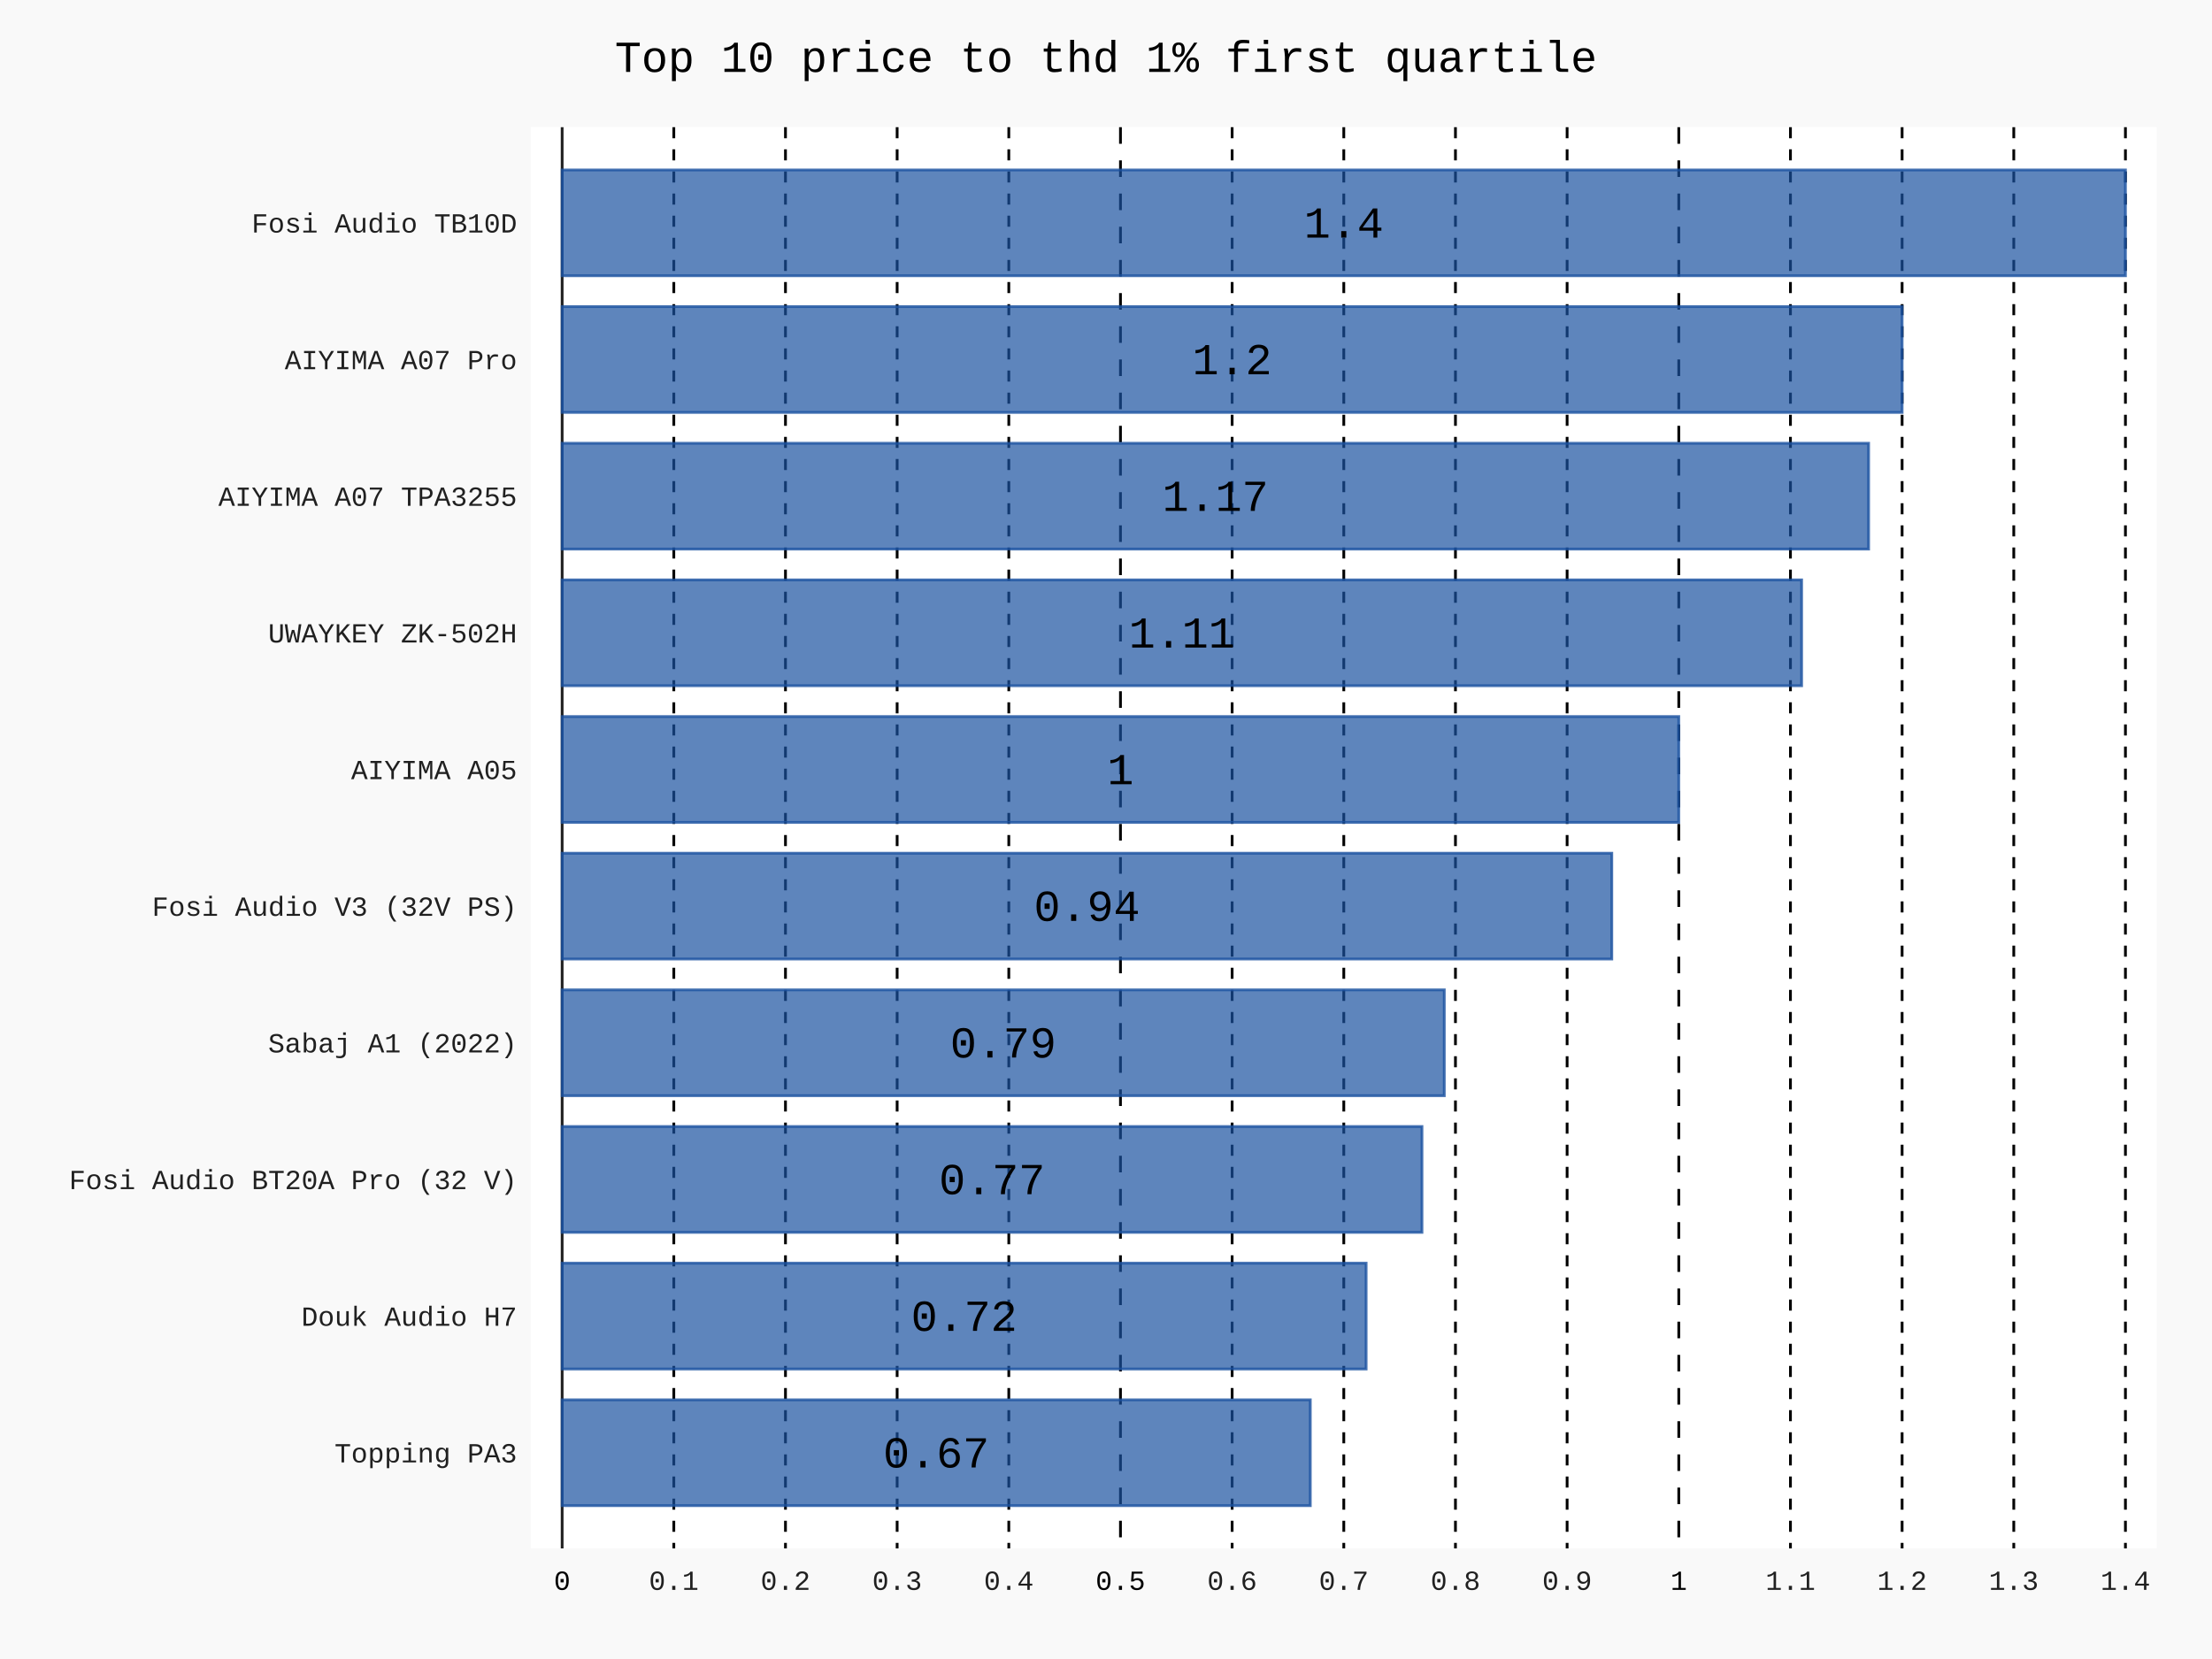
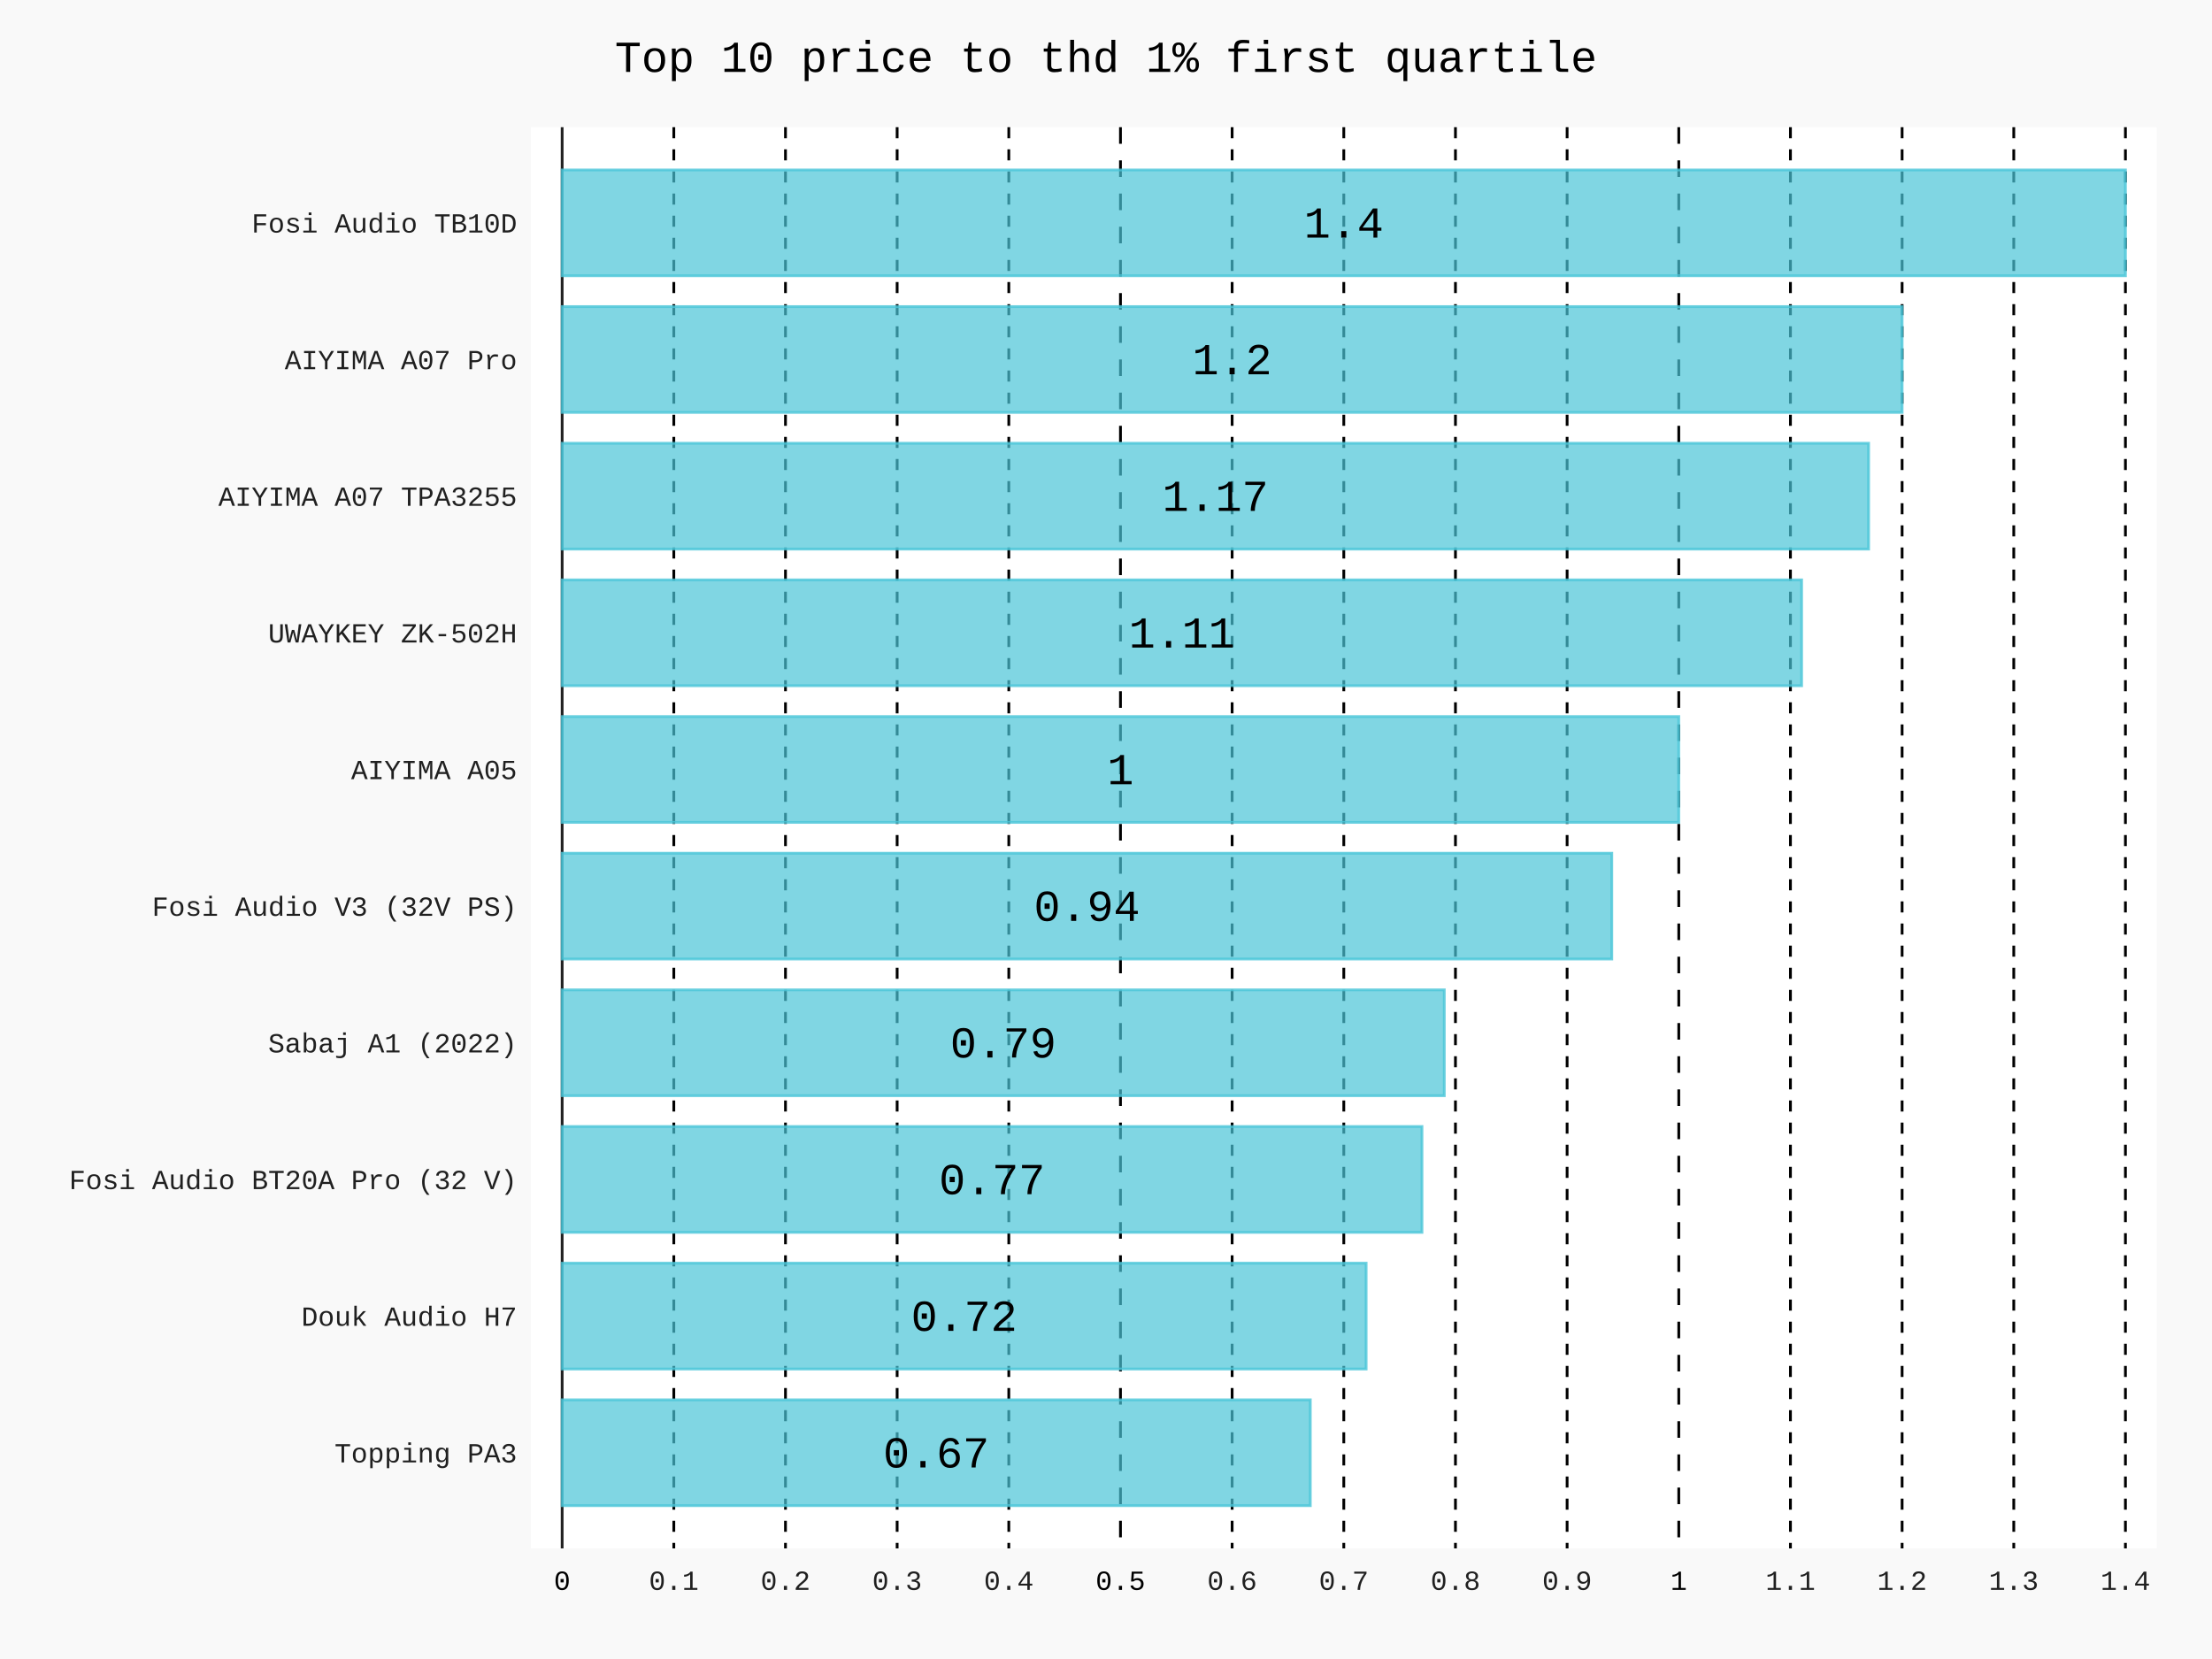
- <svg xmlns="http://www.w3.org/2000/svg" id="chart-b73fbbef-89a9-46fe-b731-86f807099a35" class="pygal-chart" viewBox="0 0 800 600">
+ <svg xmlns="http://www.w3.org/2000/svg" id="chart-066b37d0-79f0-48e4-af59-4c0ca52b3c75" class="pygal-chart" viewBox="0 0 800 600">
  <defs>
-     <style type="text/css">#chart-b73fbbef-89a9-46fe-b731-86f807099a35{-webkit-user-select:none;-webkit-font-smoothing:antialiased;font-family:Consolas,"Liberation Mono",Menlo,Courier,monospace}#chart-b73fbbef-89a9-46fe-b731-86f807099a35 .title{font-family:Consolas,"Liberation Mono",Menlo,Courier,monospace;font-size:16px}#chart-b73fbbef-89a9-46fe-b731-86f807099a35 .legends .legend text{font-family:Consolas,"Liberation Mono",Menlo,Courier,monospace;font-size:14px}#chart-b73fbbef-89a9-46fe-b731-86f807099a35 .axis text{font-family:Consolas,"Liberation Mono",Menlo,Courier,monospace;font-size:10px}#chart-b73fbbef-89a9-46fe-b731-86f807099a35 .axis text.major{font-family:Consolas,"Liberation Mono",Menlo,Courier,monospace;font-size:10px}#chart-b73fbbef-89a9-46fe-b731-86f807099a35 .text-overlay text.value{font-family:Consolas,"Liberation Mono",Menlo,Courier,monospace;font-size:16px}#chart-b73fbbef-89a9-46fe-b731-86f807099a35 .text-overlay text.label{font-family:Consolas,"Liberation Mono",Menlo,Courier,monospace;font-size:10px}#chart-b73fbbef-89a9-46fe-b731-86f807099a35 .tooltip{font-family:Consolas,"Liberation Mono",Menlo,Courier,monospace;font-size:14px}#chart-b73fbbef-89a9-46fe-b731-86f807099a35 text.no_data{font-family:Consolas,"Liberation Mono",Menlo,Courier,monospace;font-size:64px}
- #chart-b73fbbef-89a9-46fe-b731-86f807099a35{background-color:rgba(249,249,249,1)}#chart-b73fbbef-89a9-46fe-b731-86f807099a35 path,#chart-b73fbbef-89a9-46fe-b731-86f807099a35 line,#chart-b73fbbef-89a9-46fe-b731-86f807099a35 rect,#chart-b73fbbef-89a9-46fe-b731-86f807099a35 circle{-webkit-transition:150ms;-moz-transition:150ms;transition:150ms}#chart-b73fbbef-89a9-46fe-b731-86f807099a35 .graph &gt; .background{fill:rgba(249,249,249,1)}#chart-b73fbbef-89a9-46fe-b731-86f807099a35 .plot &gt; .background{fill:rgba(255,255,255,1)}#chart-b73fbbef-89a9-46fe-b731-86f807099a35 .graph{fill:rgba(0,0,0,.87)}#chart-b73fbbef-89a9-46fe-b731-86f807099a35 text.no_data{fill:rgba(0,0,0,1)}#chart-b73fbbef-89a9-46fe-b731-86f807099a35 .title{fill:rgba(0,0,0,1)}#chart-b73fbbef-89a9-46fe-b731-86f807099a35 .legends .legend text{fill:rgba(0,0,0,.87)}#chart-b73fbbef-89a9-46fe-b731-86f807099a35 .legends .legend:hover text{fill:rgba(0,0,0,1)}#chart-b73fbbef-89a9-46fe-b731-86f807099a35 .axis .line{stroke:rgba(0,0,0,1)}#chart-b73fbbef-89a9-46fe-b731-86f807099a35 .axis .guide.line{stroke:rgba(0,0,0,.54)}#chart-b73fbbef-89a9-46fe-b731-86f807099a35 .axis .major.line{stroke:rgba(0,0,0,.87)}#chart-b73fbbef-89a9-46fe-b731-86f807099a35 .axis text.major{fill:rgba(0,0,0,1)}#chart-b73fbbef-89a9-46fe-b731-86f807099a35 .axis.y .guides:hover .guide.line,#chart-b73fbbef-89a9-46fe-b731-86f807099a35 .line-graph .axis.x .guides:hover .guide.line,#chart-b73fbbef-89a9-46fe-b731-86f807099a35 .stackedline-graph .axis.x .guides:hover .guide.line,#chart-b73fbbef-89a9-46fe-b731-86f807099a35 .xy-graph .axis.x .guides:hover .guide.line{stroke:rgba(0,0,0,1)}#chart-b73fbbef-89a9-46fe-b731-86f807099a35 .axis .guides:hover text{fill:rgba(0,0,0,1)}#chart-b73fbbef-89a9-46fe-b731-86f807099a35 .reactive{fill-opacity:.7;stroke-opacity:.8;stroke-width:1}#chart-b73fbbef-89a9-46fe-b731-86f807099a35 .ci{stroke:rgba(0,0,0,.87)}#chart-b73fbbef-89a9-46fe-b731-86f807099a35 .reactive.active,#chart-b73fbbef-89a9-46fe-b731-86f807099a35 .active .reactive{fill-opacity:.8;stroke-opacity:.9;stroke-width:4}#chart-b73fbbef-89a9-46fe-b731-86f807099a35 .ci .reactive.active{stroke-width:1.5}#chart-b73fbbef-89a9-46fe-b731-86f807099a35 .series text{fill:rgba(0,0,0,1)}#chart-b73fbbef-89a9-46fe-b731-86f807099a35 .tooltip rect{fill:rgba(255,255,255,1);stroke:rgba(0,0,0,1);-webkit-transition:opacity 150ms;-moz-transition:opacity 150ms;transition:opacity 150ms}#chart-b73fbbef-89a9-46fe-b731-86f807099a35 .tooltip .label{fill:rgba(0,0,0,.87)}#chart-b73fbbef-89a9-46fe-b731-86f807099a35 .tooltip .label{fill:rgba(0,0,0,.87)}#chart-b73fbbef-89a9-46fe-b731-86f807099a35 .tooltip .legend{font-size:.8em;fill:rgba(0,0,0,.54)}#chart-b73fbbef-89a9-46fe-b731-86f807099a35 .tooltip .x_label{font-size:.6em;fill:rgba(0,0,0,1)}#chart-b73fbbef-89a9-46fe-b731-86f807099a35 .tooltip .xlink{font-size:.5em;text-decoration:underline}#chart-b73fbbef-89a9-46fe-b731-86f807099a35 .tooltip .value{font-size:1.5em}#chart-b73fbbef-89a9-46fe-b731-86f807099a35 .bound{font-size:.5em}#chart-b73fbbef-89a9-46fe-b731-86f807099a35 .max-value{font-size:.75em;fill:rgba(0,0,0,.54)}#chart-b73fbbef-89a9-46fe-b731-86f807099a35 .map-element{fill:rgba(255,255,255,1);stroke:rgba(0,0,0,.54) !important}#chart-b73fbbef-89a9-46fe-b731-86f807099a35 .map-element .reactive{fill-opacity:inherit;stroke-opacity:inherit}#chart-b73fbbef-89a9-46fe-b731-86f807099a35 .color-0,#chart-b73fbbef-89a9-46fe-b731-86f807099a35 .color-0 a:visited{stroke:#1B52A0;fill:#1B52A0}#chart-b73fbbef-89a9-46fe-b731-86f807099a35 .text-overlay .color-0 text{fill:black}
- #chart-b73fbbef-89a9-46fe-b731-86f807099a35 text.no_data{text-anchor:middle}#chart-b73fbbef-89a9-46fe-b731-86f807099a35 .guide.line{fill:none}#chart-b73fbbef-89a9-46fe-b731-86f807099a35 .centered{text-anchor:middle}#chart-b73fbbef-89a9-46fe-b731-86f807099a35 .title{text-anchor:middle}#chart-b73fbbef-89a9-46fe-b731-86f807099a35 .legends .legend text{fill-opacity:1}#chart-b73fbbef-89a9-46fe-b731-86f807099a35 .axis.x text{text-anchor:middle}#chart-b73fbbef-89a9-46fe-b731-86f807099a35 .axis.x:not(.web) text[transform]{text-anchor:start}#chart-b73fbbef-89a9-46fe-b731-86f807099a35 .axis.x:not(.web) text[transform].backwards{text-anchor:end}#chart-b73fbbef-89a9-46fe-b731-86f807099a35 .axis.y text{text-anchor:end}#chart-b73fbbef-89a9-46fe-b731-86f807099a35 .axis.y text[transform].backwards{text-anchor:start}#chart-b73fbbef-89a9-46fe-b731-86f807099a35 .axis.y2 text{text-anchor:start}#chart-b73fbbef-89a9-46fe-b731-86f807099a35 .axis.y2 text[transform].backwards{text-anchor:end}#chart-b73fbbef-89a9-46fe-b731-86f807099a35 .axis .guide.line{stroke-dasharray:4,4;stroke:black}#chart-b73fbbef-89a9-46fe-b731-86f807099a35 .axis .major.guide.line{stroke-dasharray:6,6;stroke:black}#chart-b73fbbef-89a9-46fe-b731-86f807099a35 .horizontal .axis.y .guide.line,#chart-b73fbbef-89a9-46fe-b731-86f807099a35 .horizontal .axis.y2 .guide.line,#chart-b73fbbef-89a9-46fe-b731-86f807099a35 .vertical .axis.x .guide.line{opacity:0}#chart-b73fbbef-89a9-46fe-b731-86f807099a35 .horizontal .axis.always_show .guide.line,#chart-b73fbbef-89a9-46fe-b731-86f807099a35 .vertical .axis.always_show .guide.line{opacity:1 !important}#chart-b73fbbef-89a9-46fe-b731-86f807099a35 .axis.y .guides:hover .guide.line,#chart-b73fbbef-89a9-46fe-b731-86f807099a35 .axis.y2 .guides:hover .guide.line,#chart-b73fbbef-89a9-46fe-b731-86f807099a35 .axis.x .guides:hover .guide.line{opacity:1}#chart-b73fbbef-89a9-46fe-b731-86f807099a35 .axis .guides:hover text{opacity:1}#chart-b73fbbef-89a9-46fe-b731-86f807099a35 .nofill{fill:none}#chart-b73fbbef-89a9-46fe-b731-86f807099a35 .subtle-fill{fill-opacity:.2}#chart-b73fbbef-89a9-46fe-b731-86f807099a35 .dot{stroke-width:1px;fill-opacity:1;stroke-opacity:1}#chart-b73fbbef-89a9-46fe-b731-86f807099a35 .dot.active{stroke-width:5px}#chart-b73fbbef-89a9-46fe-b731-86f807099a35 .dot.negative{fill:transparent}#chart-b73fbbef-89a9-46fe-b731-86f807099a35 text,#chart-b73fbbef-89a9-46fe-b731-86f807099a35 tspan{stroke:none !important}#chart-b73fbbef-89a9-46fe-b731-86f807099a35 .series text.active{opacity:1}#chart-b73fbbef-89a9-46fe-b731-86f807099a35 .tooltip rect{fill-opacity:.95;stroke-width:.5}#chart-b73fbbef-89a9-46fe-b731-86f807099a35 .tooltip text{fill-opacity:1}#chart-b73fbbef-89a9-46fe-b731-86f807099a35 .showable{visibility:hidden}#chart-b73fbbef-89a9-46fe-b731-86f807099a35 .showable.shown{visibility:visible}#chart-b73fbbef-89a9-46fe-b731-86f807099a35 .gauge-background{fill:rgba(229,229,229,1);stroke:none}#chart-b73fbbef-89a9-46fe-b731-86f807099a35 .bg-lines{stroke:rgba(249,249,249,1);stroke-width:2px}</style>
+     <style type="text/css">#chart-066b37d0-79f0-48e4-af59-4c0ca52b3c75{-webkit-user-select:none;-webkit-font-smoothing:antialiased;font-family:Consolas,"Liberation Mono",Menlo,Courier,monospace}#chart-066b37d0-79f0-48e4-af59-4c0ca52b3c75 .title{font-family:Consolas,"Liberation Mono",Menlo,Courier,monospace;font-size:16px}#chart-066b37d0-79f0-48e4-af59-4c0ca52b3c75 .legends .legend text{font-family:Consolas,"Liberation Mono",Menlo,Courier,monospace;font-size:14px}#chart-066b37d0-79f0-48e4-af59-4c0ca52b3c75 .axis text{font-family:Consolas,"Liberation Mono",Menlo,Courier,monospace;font-size:10px}#chart-066b37d0-79f0-48e4-af59-4c0ca52b3c75 .axis text.major{font-family:Consolas,"Liberation Mono",Menlo,Courier,monospace;font-size:10px}#chart-066b37d0-79f0-48e4-af59-4c0ca52b3c75 .text-overlay text.value{font-family:Consolas,"Liberation Mono",Menlo,Courier,monospace;font-size:16px}#chart-066b37d0-79f0-48e4-af59-4c0ca52b3c75 .text-overlay text.label{font-family:Consolas,"Liberation Mono",Menlo,Courier,monospace;font-size:10px}#chart-066b37d0-79f0-48e4-af59-4c0ca52b3c75 .tooltip{font-family:Consolas,"Liberation Mono",Menlo,Courier,monospace;font-size:14px}#chart-066b37d0-79f0-48e4-af59-4c0ca52b3c75 text.no_data{font-family:Consolas,"Liberation Mono",Menlo,Courier,monospace;font-size:64px}
+ #chart-066b37d0-79f0-48e4-af59-4c0ca52b3c75{background-color:rgba(249,249,249,1)}#chart-066b37d0-79f0-48e4-af59-4c0ca52b3c75 path,#chart-066b37d0-79f0-48e4-af59-4c0ca52b3c75 line,#chart-066b37d0-79f0-48e4-af59-4c0ca52b3c75 rect,#chart-066b37d0-79f0-48e4-af59-4c0ca52b3c75 circle{-webkit-transition:150ms;-moz-transition:150ms;transition:150ms}#chart-066b37d0-79f0-48e4-af59-4c0ca52b3c75 .graph &gt; .background{fill:rgba(249,249,249,1)}#chart-066b37d0-79f0-48e4-af59-4c0ca52b3c75 .plot &gt; .background{fill:rgba(255,255,255,1)}#chart-066b37d0-79f0-48e4-af59-4c0ca52b3c75 .graph{fill:rgba(0,0,0,.87)}#chart-066b37d0-79f0-48e4-af59-4c0ca52b3c75 text.no_data{fill:rgba(0,0,0,1)}#chart-066b37d0-79f0-48e4-af59-4c0ca52b3c75 .title{fill:rgba(0,0,0,1)}#chart-066b37d0-79f0-48e4-af59-4c0ca52b3c75 .legends .legend text{fill:rgba(0,0,0,.87)}#chart-066b37d0-79f0-48e4-af59-4c0ca52b3c75 .legends .legend:hover text{fill:rgba(0,0,0,1)}#chart-066b37d0-79f0-48e4-af59-4c0ca52b3c75 .axis .line{stroke:rgba(0,0,0,1)}#chart-066b37d0-79f0-48e4-af59-4c0ca52b3c75 .axis .guide.line{stroke:rgba(0,0,0,.54)}#chart-066b37d0-79f0-48e4-af59-4c0ca52b3c75 .axis .major.line{stroke:rgba(0,0,0,.87)}#chart-066b37d0-79f0-48e4-af59-4c0ca52b3c75 .axis text.major{fill:rgba(0,0,0,1)}#chart-066b37d0-79f0-48e4-af59-4c0ca52b3c75 .axis.y .guides:hover .guide.line,#chart-066b37d0-79f0-48e4-af59-4c0ca52b3c75 .line-graph .axis.x .guides:hover .guide.line,#chart-066b37d0-79f0-48e4-af59-4c0ca52b3c75 .stackedline-graph .axis.x .guides:hover .guide.line,#chart-066b37d0-79f0-48e4-af59-4c0ca52b3c75 .xy-graph .axis.x .guides:hover .guide.line{stroke:rgba(0,0,0,1)}#chart-066b37d0-79f0-48e4-af59-4c0ca52b3c75 .axis .guides:hover text{fill:rgba(0,0,0,1)}#chart-066b37d0-79f0-48e4-af59-4c0ca52b3c75 .reactive{fill-opacity:.7;stroke-opacity:.8;stroke-width:1}#chart-066b37d0-79f0-48e4-af59-4c0ca52b3c75 .ci{stroke:rgba(0,0,0,.87)}#chart-066b37d0-79f0-48e4-af59-4c0ca52b3c75 .reactive.active,#chart-066b37d0-79f0-48e4-af59-4c0ca52b3c75 .active .reactive{fill-opacity:.8;stroke-opacity:.9;stroke-width:4}#chart-066b37d0-79f0-48e4-af59-4c0ca52b3c75 .ci .reactive.active{stroke-width:1.5}#chart-066b37d0-79f0-48e4-af59-4c0ca52b3c75 .series text{fill:rgba(0,0,0,1)}#chart-066b37d0-79f0-48e4-af59-4c0ca52b3c75 .tooltip rect{fill:rgba(255,255,255,1);stroke:rgba(0,0,0,1);-webkit-transition:opacity 150ms;-moz-transition:opacity 150ms;transition:opacity 150ms}#chart-066b37d0-79f0-48e4-af59-4c0ca52b3c75 .tooltip .label{fill:rgba(0,0,0,.87)}#chart-066b37d0-79f0-48e4-af59-4c0ca52b3c75 .tooltip .label{fill:rgba(0,0,0,.87)}#chart-066b37d0-79f0-48e4-af59-4c0ca52b3c75 .tooltip .legend{font-size:.8em;fill:rgba(0,0,0,.54)}#chart-066b37d0-79f0-48e4-af59-4c0ca52b3c75 .tooltip .x_label{font-size:.6em;fill:rgba(0,0,0,1)}#chart-066b37d0-79f0-48e4-af59-4c0ca52b3c75 .tooltip .xlink{font-size:.5em;text-decoration:underline}#chart-066b37d0-79f0-48e4-af59-4c0ca52b3c75 .tooltip .value{font-size:1.5em}#chart-066b37d0-79f0-48e4-af59-4c0ca52b3c75 .bound{font-size:.5em}#chart-066b37d0-79f0-48e4-af59-4c0ca52b3c75 .max-value{font-size:.75em;fill:rgba(0,0,0,.54)}#chart-066b37d0-79f0-48e4-af59-4c0ca52b3c75 .map-element{fill:rgba(255,255,255,1);stroke:rgba(0,0,0,.54) !important}#chart-066b37d0-79f0-48e4-af59-4c0ca52b3c75 .map-element .reactive{fill-opacity:inherit;stroke-opacity:inherit}#chart-066b37d0-79f0-48e4-af59-4c0ca52b3c75 .color-0,#chart-066b37d0-79f0-48e4-af59-4c0ca52b3c75 .color-0 a:visited{stroke:#4AC5D8;fill:#4AC5D8}#chart-066b37d0-79f0-48e4-af59-4c0ca52b3c75 .text-overlay .color-0 text{fill:black}
+ #chart-066b37d0-79f0-48e4-af59-4c0ca52b3c75 text.no_data{text-anchor:middle}#chart-066b37d0-79f0-48e4-af59-4c0ca52b3c75 .guide.line{fill:none}#chart-066b37d0-79f0-48e4-af59-4c0ca52b3c75 .centered{text-anchor:middle}#chart-066b37d0-79f0-48e4-af59-4c0ca52b3c75 .title{text-anchor:middle}#chart-066b37d0-79f0-48e4-af59-4c0ca52b3c75 .legends .legend text{fill-opacity:1}#chart-066b37d0-79f0-48e4-af59-4c0ca52b3c75 .axis.x text{text-anchor:middle}#chart-066b37d0-79f0-48e4-af59-4c0ca52b3c75 .axis.x:not(.web) text[transform]{text-anchor:start}#chart-066b37d0-79f0-48e4-af59-4c0ca52b3c75 .axis.x:not(.web) text[transform].backwards{text-anchor:end}#chart-066b37d0-79f0-48e4-af59-4c0ca52b3c75 .axis.y text{text-anchor:end}#chart-066b37d0-79f0-48e4-af59-4c0ca52b3c75 .axis.y text[transform].backwards{text-anchor:start}#chart-066b37d0-79f0-48e4-af59-4c0ca52b3c75 .axis.y2 text{text-anchor:start}#chart-066b37d0-79f0-48e4-af59-4c0ca52b3c75 .axis.y2 text[transform].backwards{text-anchor:end}#chart-066b37d0-79f0-48e4-af59-4c0ca52b3c75 .axis .guide.line{stroke-dasharray:4,4;stroke:black}#chart-066b37d0-79f0-48e4-af59-4c0ca52b3c75 .axis .major.guide.line{stroke-dasharray:6,6;stroke:black}#chart-066b37d0-79f0-48e4-af59-4c0ca52b3c75 .horizontal .axis.y .guide.line,#chart-066b37d0-79f0-48e4-af59-4c0ca52b3c75 .horizontal .axis.y2 .guide.line,#chart-066b37d0-79f0-48e4-af59-4c0ca52b3c75 .vertical .axis.x .guide.line{opacity:0}#chart-066b37d0-79f0-48e4-af59-4c0ca52b3c75 .horizontal .axis.always_show .guide.line,#chart-066b37d0-79f0-48e4-af59-4c0ca52b3c75 .vertical .axis.always_show .guide.line{opacity:1 !important}#chart-066b37d0-79f0-48e4-af59-4c0ca52b3c75 .axis.y .guides:hover .guide.line,#chart-066b37d0-79f0-48e4-af59-4c0ca52b3c75 .axis.y2 .guides:hover .guide.line,#chart-066b37d0-79f0-48e4-af59-4c0ca52b3c75 .axis.x .guides:hover .guide.line{opacity:1}#chart-066b37d0-79f0-48e4-af59-4c0ca52b3c75 .axis .guides:hover text{opacity:1}#chart-066b37d0-79f0-48e4-af59-4c0ca52b3c75 .nofill{fill:none}#chart-066b37d0-79f0-48e4-af59-4c0ca52b3c75 .subtle-fill{fill-opacity:.2}#chart-066b37d0-79f0-48e4-af59-4c0ca52b3c75 .dot{stroke-width:1px;fill-opacity:1;stroke-opacity:1}#chart-066b37d0-79f0-48e4-af59-4c0ca52b3c75 .dot.active{stroke-width:5px}#chart-066b37d0-79f0-48e4-af59-4c0ca52b3c75 .dot.negative{fill:transparent}#chart-066b37d0-79f0-48e4-af59-4c0ca52b3c75 text,#chart-066b37d0-79f0-48e4-af59-4c0ca52b3c75 tspan{stroke:none !important}#chart-066b37d0-79f0-48e4-af59-4c0ca52b3c75 .series text.active{opacity:1}#chart-066b37d0-79f0-48e4-af59-4c0ca52b3c75 .tooltip rect{fill-opacity:.95;stroke-width:.5}#chart-066b37d0-79f0-48e4-af59-4c0ca52b3c75 .tooltip text{fill-opacity:1}#chart-066b37d0-79f0-48e4-af59-4c0ca52b3c75 .showable{visibility:hidden}#chart-066b37d0-79f0-48e4-af59-4c0ca52b3c75 .showable.shown{visibility:visible}#chart-066b37d0-79f0-48e4-af59-4c0ca52b3c75 .gauge-background{fill:rgba(229,229,229,1);stroke:none}#chart-066b37d0-79f0-48e4-af59-4c0ca52b3c75 .bg-lines{stroke:rgba(249,249,249,1);stroke-width:2px}</style>
  </defs>
  <g class="graph horizontalbar-graph horizontal">
    <rect x="0" y="0" width="800" height="600" class="background" />
    <g transform="translate(192, 46)" class="plot">
      <rect x="0" y="0" width="588.0" height="514" class="background" />
      <g class="axis y">
        <g class="guides">
          <text x="-5" y="482.904" class="">Topping PA3</text>
        </g>
        <g class="guides">
          <text x="-5" y="433.481" class="">Douk Audio H7</text>
        </g>
        <g class="guides">
          <text x="-5" y="384.058" class="">Fosi Audio BT20A Pro (32 V)</text>
        </g>
        <g class="guides">
          <text x="-5" y="334.635" class="">Sabaj A1 (2022)</text>
        </g>
        <g class="guides">
          <text x="-5" y="285.212" class="">Fosi Audio V3 (32V PS)</text>
        </g>
        <g class="guides">
          <text x="-5" y="235.788" class="">AIYIMA A05</text>
        </g>
        <g class="guides">
          <text x="-5" y="186.365" class="">UWAYKEY ZK-502H</text>
        </g>
        <g class="guides">
          <text x="-5" y="136.942" class="">AIYIMA A07 TPA3255</text>
        </g>
        <g class="guides">
          <text x="-5" y="87.519" class="">AIYIMA A07 Pro</text>
        </g>
        <g class="guides">
          <text x="-5" y="38.096" class="">Fosi Audio TB10D</text>
        </g>
      </g>
      <g class="axis x always_show">
        <g class="guides">
          <path d="M11.308 0 v514" class="axis major line" />
          <text x="11.308" y="529.0" class="major">0</text>
        </g>
        <g class="guides">
          <path d="M51.692 0 v514" class="guide line" />
          <text x="51.692" y="529.0" class="">0.1</text>
        </g>
        <g class="guides">
          <path d="M92.077 0 v514" class="guide line" />
          <text x="92.077" y="529.0" class="">0.2</text>
        </g>
        <g class="guides">
          <path d="M132.462 0 v514" class="guide line" />
          <text x="132.462" y="529.0" class="">0.3</text>
        </g>
        <g class="guides">
          <path d="M172.846 0 v514" class="guide line" />
          <text x="172.846" y="529.0" class="">0.4</text>
        </g>
        <g class="guides">
          <path d="M213.231 0 v514" class="major guide line" />
          <text x="213.231" y="529.0" class="major">0.5</text>
        </g>
        <g class="guides">
          <path d="M253.615 0 v514" class="guide line" />
          <text x="253.615" y="529.0" class="">0.6</text>
        </g>
        <g class="guides">
          <path d="M294 0 v514" class="guide line" />
          <text x="294.0" y="529.0" class="">0.7</text>
        </g>
        <g class="guides">
          <path d="M334.385 0 v514" class="guide line" />
          <text x="334.385" y="529.0" class="">0.8</text>
        </g>
        <g class="guides">
          <path d="M374.769 0 v514" class="guide line" />
          <text x="374.769" y="529.0" class="">0.9</text>
        </g>
        <g class="guides">
          <path d="M415.154 0 v514" class="major guide line" />
          <text x="415.154" y="529.0" class="major">1</text>
        </g>
        <g class="guides">
          <path d="M455.538 0 v514" class="guide line" />
          <text x="455.538" y="529.0" class="">1.1</text>
        </g>
        <g class="guides">
          <path d="M495.923 0 v514" class="guide line" />
          <text x="495.923" y="529.0" class="">1.2</text>
        </g>
        <g class="guides">
          <path d="M536.308 0 v514" class="guide line" />
          <text x="536.308" y="529.0" class="">1.3</text>
        </g>
        <g class="guides">
          <path d="M576.692 0 v514" class="guide line" />
          <text x="576.692" y="529.0" class="">1.4</text>
        </g>
      </g>
      <g class="series serie-0 color-0">
        <g class="bars">
          <g class="bar">
            <rect x="11.308" y="460.267" rx="0" ry="0" width="270.577" height="38.273" class="rect reactive tooltip-trigger" />
          </g>
          <g class="bar">
            <rect x="11.308" y="410.844" rx="0" ry="0" width="290.769" height="38.273" class="rect reactive tooltip-trigger" />
          </g>
          <g class="bar">
            <rect x="11.308" y="361.421" rx="0" ry="0" width="310.962" height="38.273" class="rect reactive tooltip-trigger" />
          </g>
          <g class="bar">
            <rect x="11.308" y="311.998" rx="0" ry="0" width="319.038" height="38.273" class="rect reactive tooltip-trigger" />
          </g>
          <g class="bar">
            <rect x="11.308" y="262.575" rx="0" ry="0" width="379.615" height="38.273" class="rect reactive tooltip-trigger" />
          </g>
          <g class="bar">
            <rect x="11.308" y="213.152" rx="0" ry="0" width="403.846" height="38.273" class="rect reactive tooltip-trigger" />
          </g>
          <g class="bar">
            <rect x="11.308" y="163.729" rx="0" ry="0" width="448.269" height="38.273" class="rect reactive tooltip-trigger" />
          </g>
          <g class="bar">
            <rect x="11.308" y="114.306" rx="0" ry="0" width="472.5" height="38.273" class="rect reactive tooltip-trigger" />
          </g>
          <g class="bar">
            <rect x="11.308" y="64.883" rx="0" ry="0" width="484.615" height="38.273" class="rect reactive tooltip-trigger" />
          </g>
          <g class="bar">
            <rect x="11.308" y="15.46" rx="0" ry="0" width="565.385" height="38.273" class="rect reactive tooltip-trigger" />
          </g>
        </g>
      </g>
    </g>
    <g class="titles">
      <text x="400.0" y="26" class="title plot_title">Top 10 price to thd 1% first quartile</text>
    </g>
    <g transform="translate(192, 46)" class="plot overlay">
      <g class="series serie-0 color-0" />
    </g>
    <g transform="translate(192, 46)" class="plot text-overlay">
      <g class="series serie-0 color-0">
        <text text-anchor="middle" x="146.596" y="484.737" class="value">0.67</text>
        <text text-anchor="middle" x="156.692" y="435.314" class="value">0.72</text>
        <text text-anchor="middle" x="166.788" y="385.891" class="value">0.77</text>
        <text text-anchor="middle" x="170.827" y="336.468" class="value">0.79</text>
        <text text-anchor="middle" x="201.115" y="287.045" class="value">0.94</text>
        <text text-anchor="middle" x="213.231" y="237.622" class="value">1</text>
        <text text-anchor="middle" x="235.442" y="188.199" class="value">1.11</text>
        <text text-anchor="middle" x="247.558" y="138.776" class="value">1.17</text>
        <text text-anchor="middle" x="253.615" y="89.353" class="value">1.2</text>
        <text text-anchor="middle" x="294.0" y="39.929" class="value">1.4</text>
      </g>
    </g>
    <g transform="translate(192, 46)" class="plot tooltip-overlay">
      <g transform="translate(0 0)" style="opacity: 0" class="tooltip">
        <rect rx="0" ry="0" width="0" height="0" class="tooltip-box" />
        <g class="text" />
      </g>
    </g>
  </g>
</svg>
